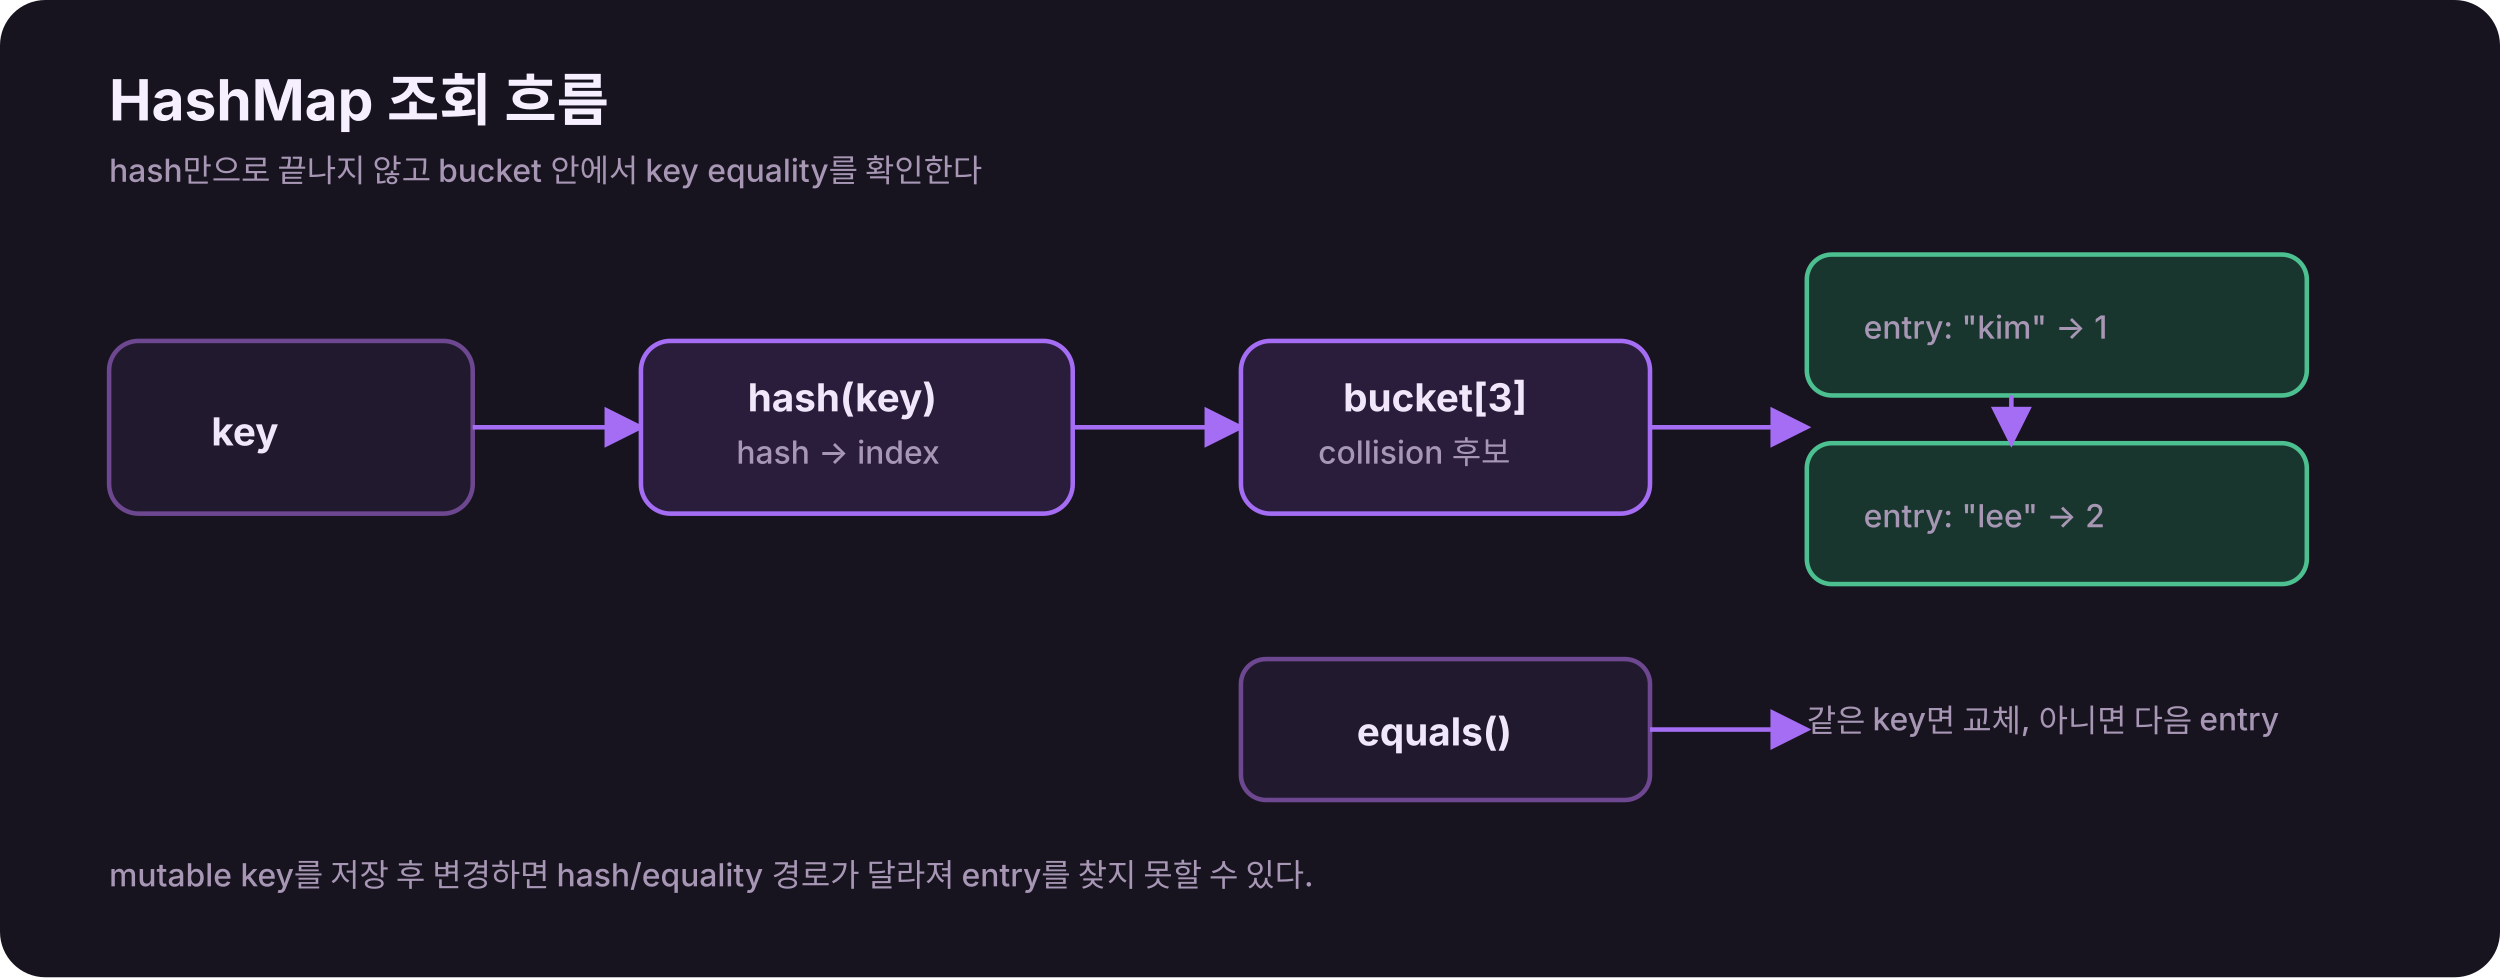
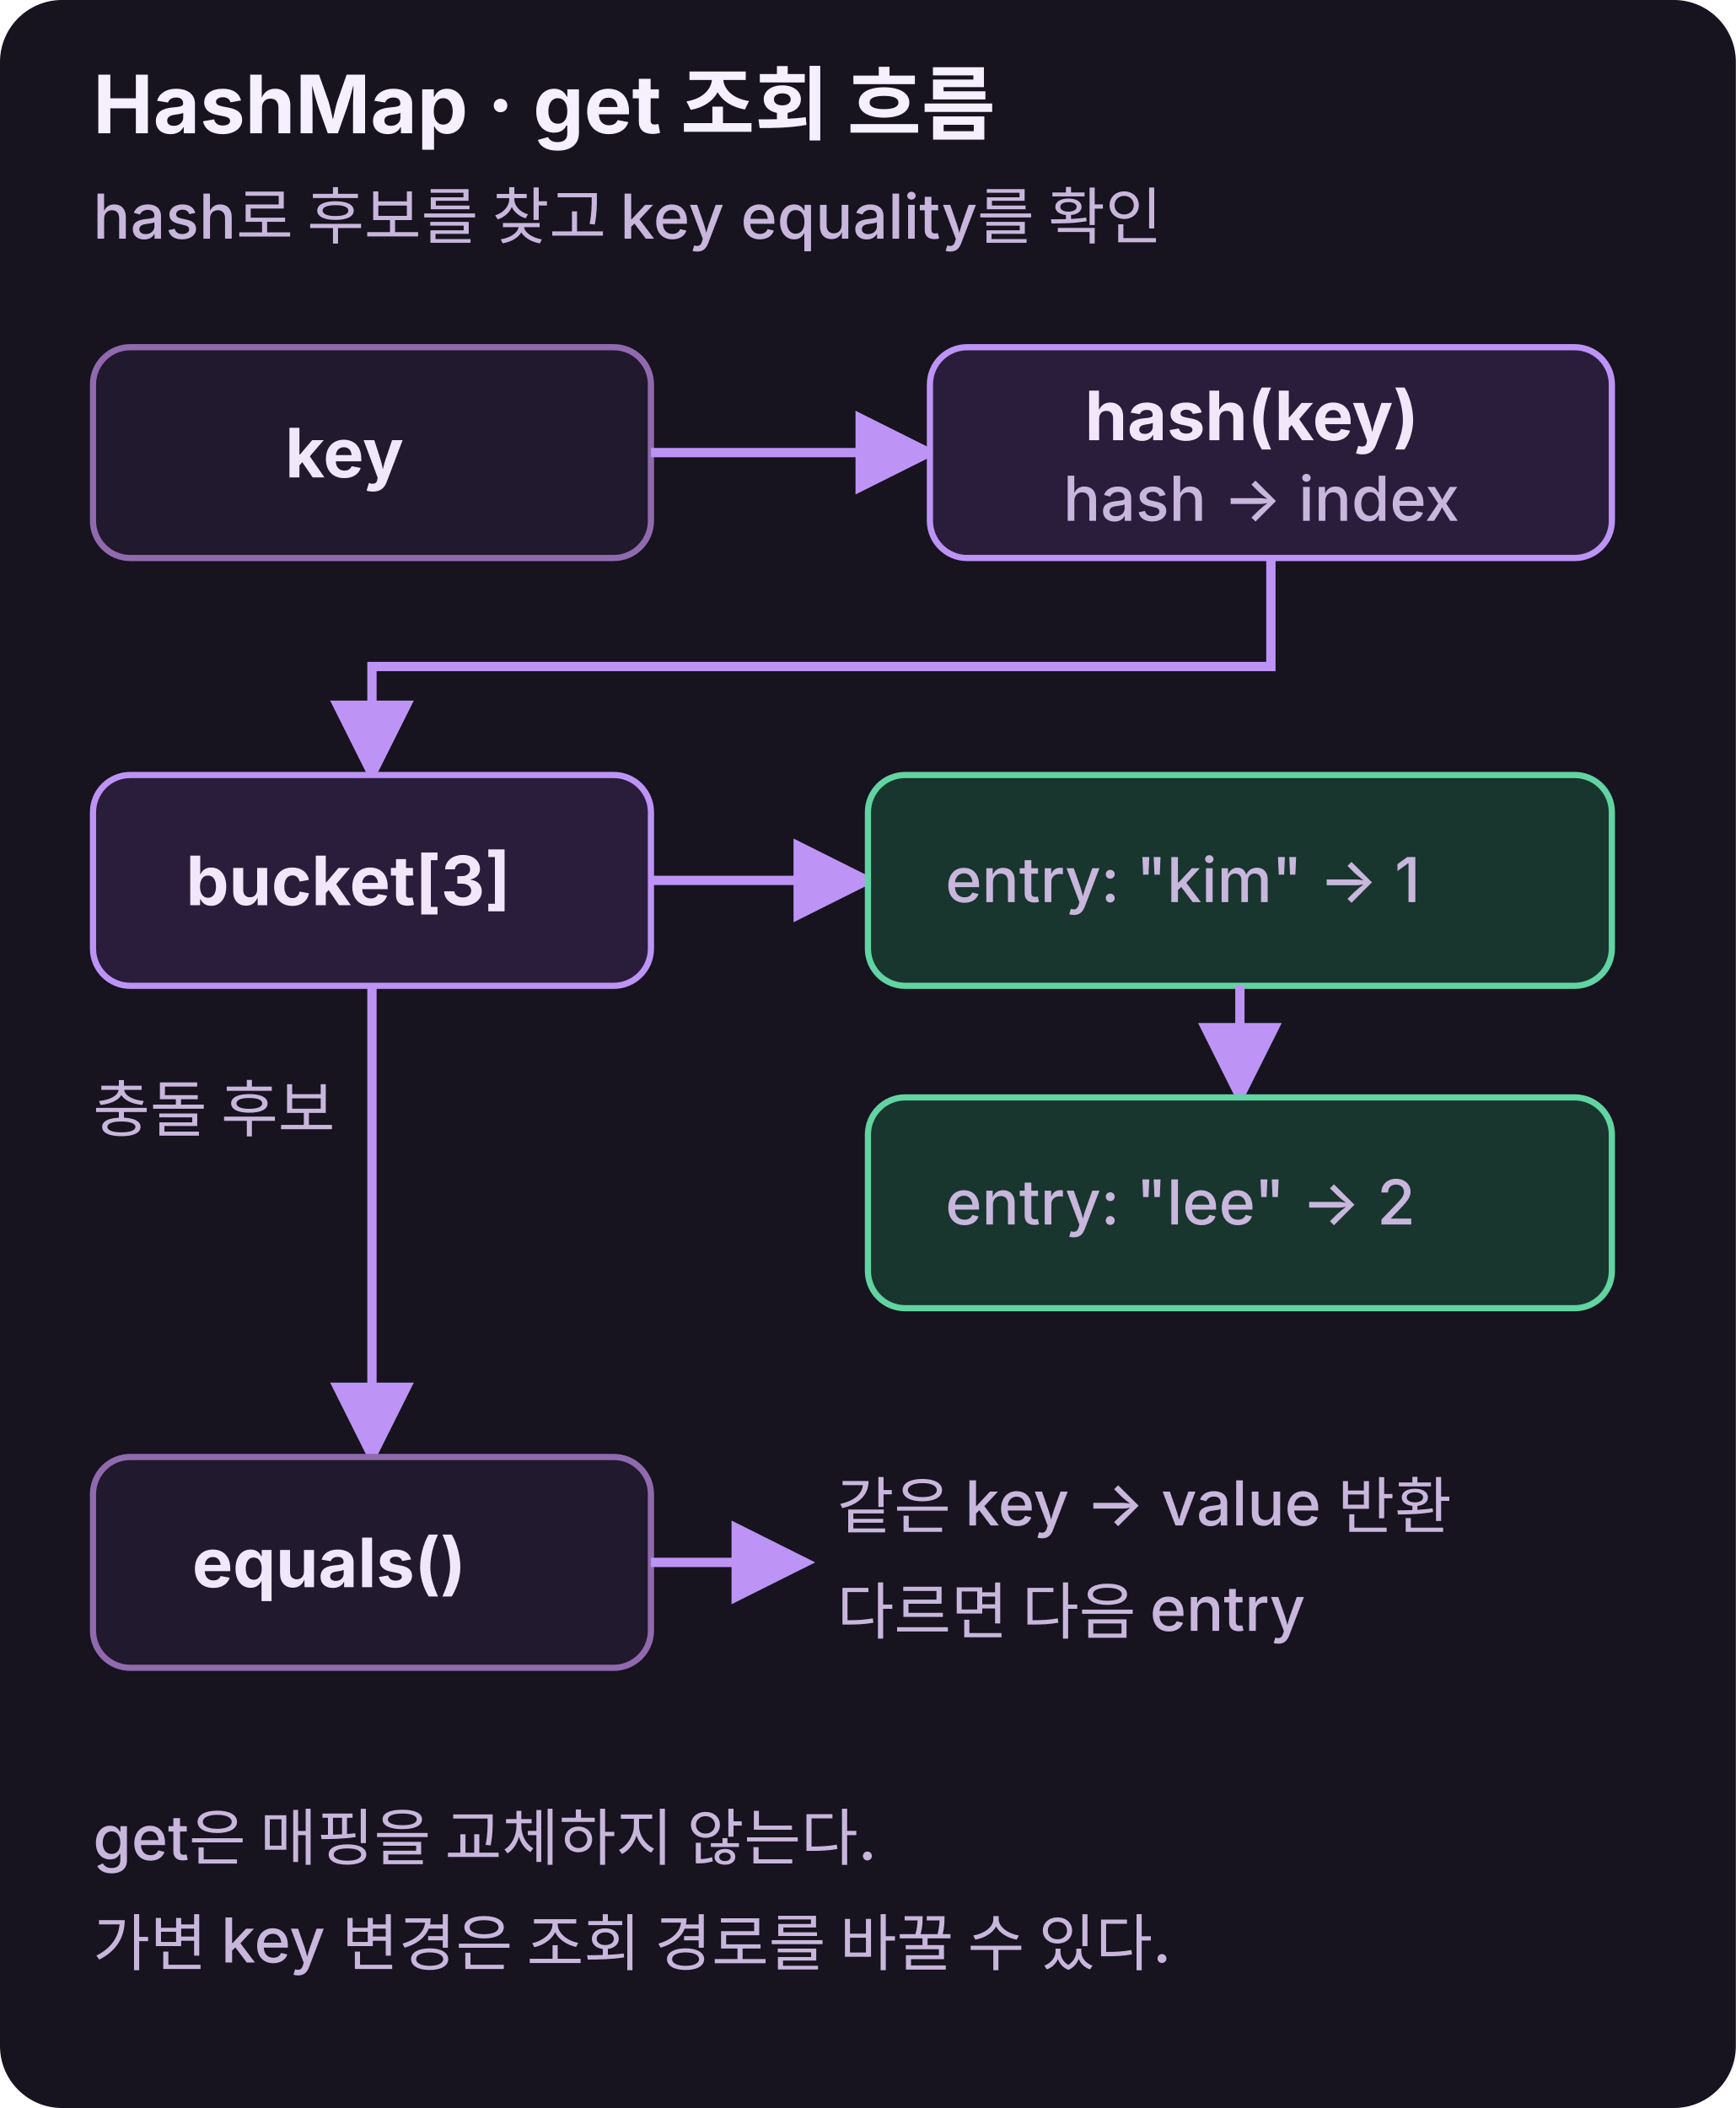
- <svg xmlns="http://www.w3.org/2000/svg" viewBox="0 0 1100 430" role="img" aria-labelledby="title desc">
+ <svg xmlns="http://www.w3.org/2000/svg" width="560" height="680" viewBox="0 0 560 680" role="img" aria-labelledby="title desc">
  <defs>
    <marker id="arrow" markerWidth="9" markerHeight="9" refX="8" refY="4.5" orient="auto">
-       <path d="M0 0L9 4.5L0 9Z" fill="#a56df4" />
+       <path d="M0 0L9 4.5L0 9Z" fill="#bd94f5" />
    </marker>
-     <style>.bg{fill:#17131f}.title{fill:#f5efff;font:700 25px Inter,Arial,sans-serif}.label{fill:#f0e8fa;font:650 17px Inter,Arial,sans-serif}.small{fill:#a797b5;font:500 14px Inter,Arial,sans-serif}.box{fill:#21192e;stroke:#6d478f;stroke-width:2}.active{fill:#2a1d3c;stroke:#a56df4;stroke-width:2}.node{fill:#18352e;stroke:#4cc090;stroke-width:2}.line{stroke:#a56df4;stroke-width:2;fill:none;marker-end:url(#arrow)}</style>
+     <style>.bg{fill:#17131f}.title{fill:#f5efff;font:700 26px Inter,Arial,sans-serif}.label{fill:#f0e8fa;font:650 22px Inter,Arial,sans-serif}.small{fill:#c8b6dc;font:500 20px Inter,Arial,sans-serif}.box{fill:#21192e;stroke:#9069ae;stroke-width:2}.active{fill:#2a1d3c;stroke:#bd94f5;stroke-width:2}.node{fill:#18352e;stroke:#61d4a2;stroke-width:2}.line{stroke:#bd94f5;stroke-width:3;fill:none;marker-end:url(#arrow)}</style>
  </defs>
-   <rect class="bg" width="1100" height="430" rx="20" />
-   <text class="title" x="48" y="53">HashMap 조회 흐름</text>
-   <text class="small" x="48" y="80">hash만으로 끝나지 않고 bucket 안에서 key equality를 확인한다</text>
-   <rect class="box" x="48" y="150" width="160" height="76" rx="13" />
-   <text class="label" x="93" y="196">key</text>
-   <path class="line" d="M208 188H282" />
-   <rect class="active" x="282" y="150" width="190" height="76" rx="13" />
-   <text class="label" x="329" y="181">hash(key)</text>
-   <text class="small" x="324" y="204">hash → index</text>
-   <path class="line" d="M472 188H546" />
-   <rect class="active" x="546" y="150" width="180" height="76" rx="13" />
-   <text class="label" x="591" y="181">bucket[3]</text>
-   <text class="small" x="580" y="204">collision 후보</text>
-   <path class="line" d="M726 188H795" />
-   <rect class="node" x="795" y="112" width="220" height="62" rx="11" />
-   <text class="small" x="820" y="149">entry: "kim" → 1</text>
-   <rect class="node" x="795" y="195" width="220" height="62" rx="11" />
-   <text class="small" x="820" y="232">entry: "lee" → 2</text>
-   <path class="line" d="M885 174V195" />
-   <rect class="box" x="546" y="290" width="180" height="62" rx="11" />
-   <text class="label" x="597" y="328">equals()</text>
-   <path class="line" d="M726 321H795" />
-   <text class="small" x="795" y="322">같은 key면 교체, 아니면 다음 entry</text>
-   <text class="small" x="48" y="390">mutable key를 저장 후 변경하면 hash/equality 경로가 달라져 entry를 찾지 못할 수 있다.</text>
+   <rect class="bg" width="560" height="680" rx="20" />
+   <text class="title" x="30" y="43">HashMap · get 조회 흐름</text>
+   <text class="small" x="30" y="77">hash로 후보를 찾고 key equality를 확인</text>
+   <rect class="box" x="30" y="112" width="180" height="68" rx="12" />
+   <text class="label" x="92" y="154">key</text>
+   <path class="line" d="M210 146H300" />
+   <rect class="active" x="300" y="112" width="220" height="68" rx="12" />
+   <text class="label" x="350" y="142">hash(key)</text>
+   <text class="small" x="343" y="168">hash → index</text>
+   <path class="line" d="M410 180V215H120V250" />
+   <rect class="active" x="30" y="250" width="180" height="68" rx="12" />
+   <text class="label" x="60" y="292">bucket[3]</text>
+   <path class="line" d="M210 284H280" />
+   <rect class="node" x="280" y="250" width="240" height="68" rx="12" />
+   <text class="small" x="305" y="291">entry: "kim" → 1</text>
+   <path class="line" d="M400 318V354" />
+   <rect class="node" x="280" y="354" width="240" height="68" rx="12" />
+   <text class="small" x="305" y="395">entry: "lee" → 2</text>
+   <text class="small" x="30" y="365">충돌 후보</text>
+   <path class="line" d="M120 318V470" />
+   <rect class="box" x="30" y="470" width="180" height="68" rx="12" />
+   <text class="label" x="62" y="512">equals()</text>
+   <path class="line" d="M210 504H260" />
+   <text class="small" x="270" y="493">같은 key → value 반환</text>
+   <text class="small" x="270" y="527">다르면 다음 entry</text>
+   <text class="small" x="30" y="600">get은 매핑을 교체하지 않는다.</text>
+   <text class="small" x="30" y="634">가변 key 변경은 조회 경로를 바꿀 수 있다.</text>
</svg>
